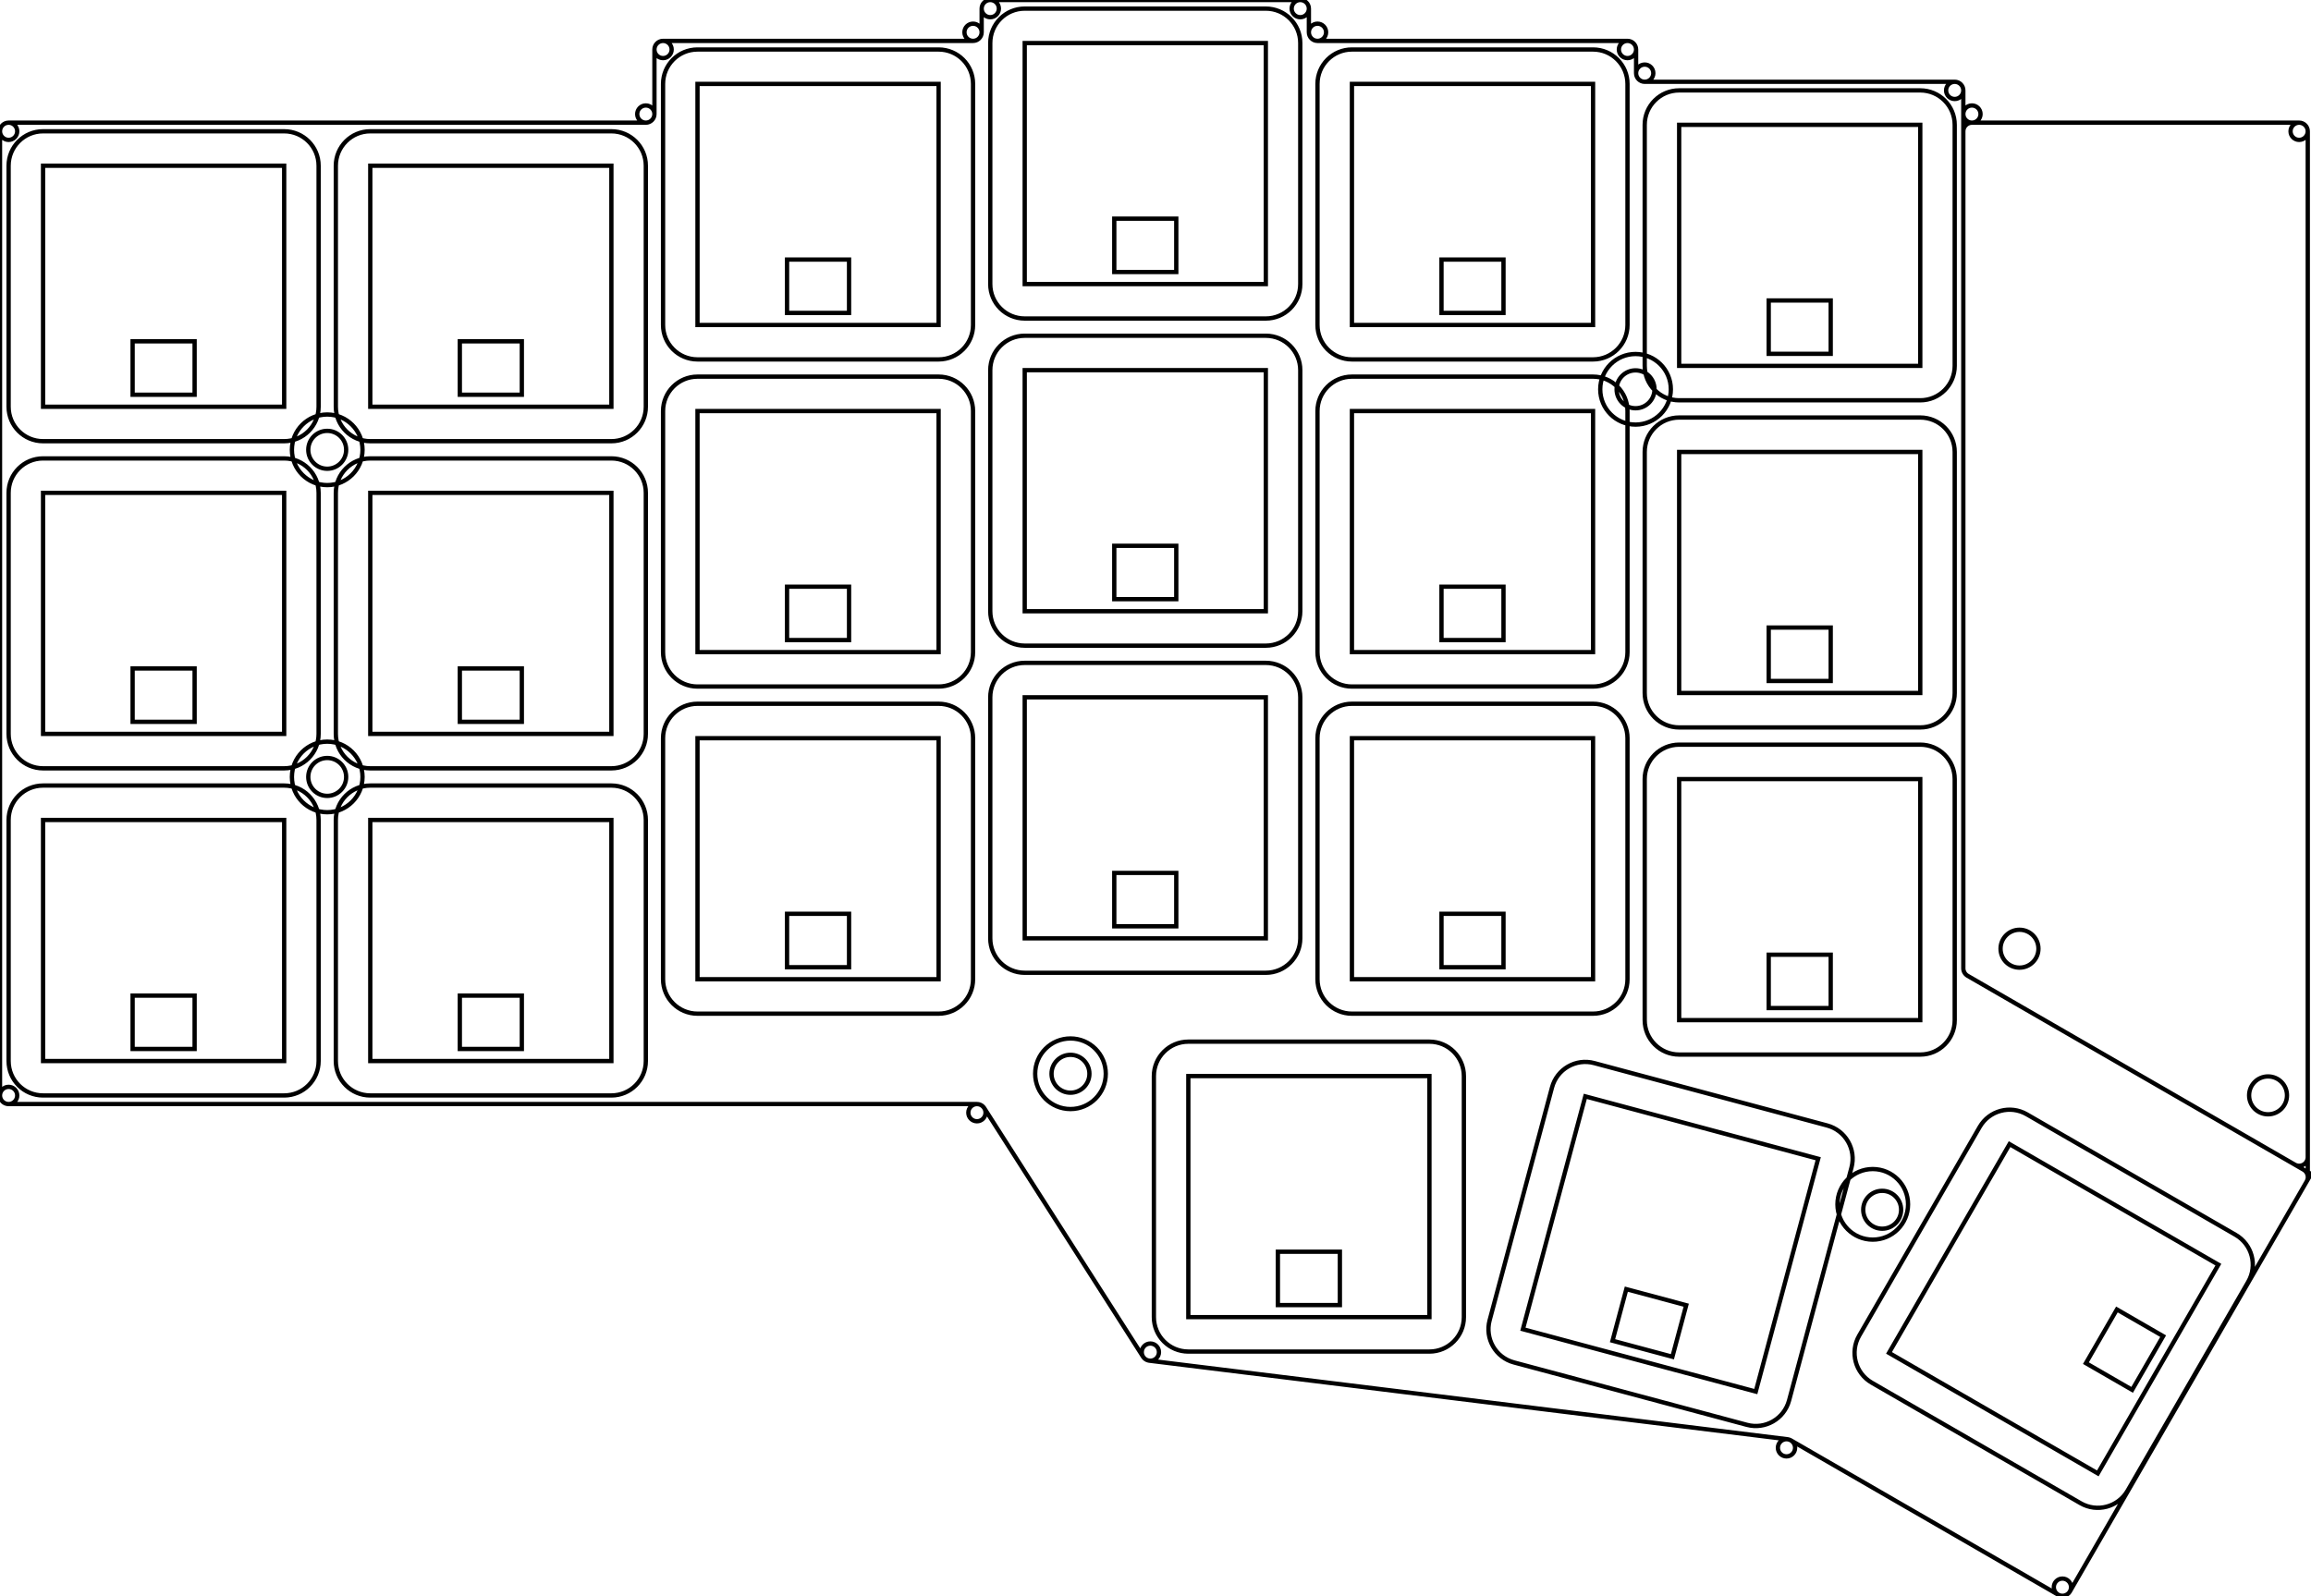
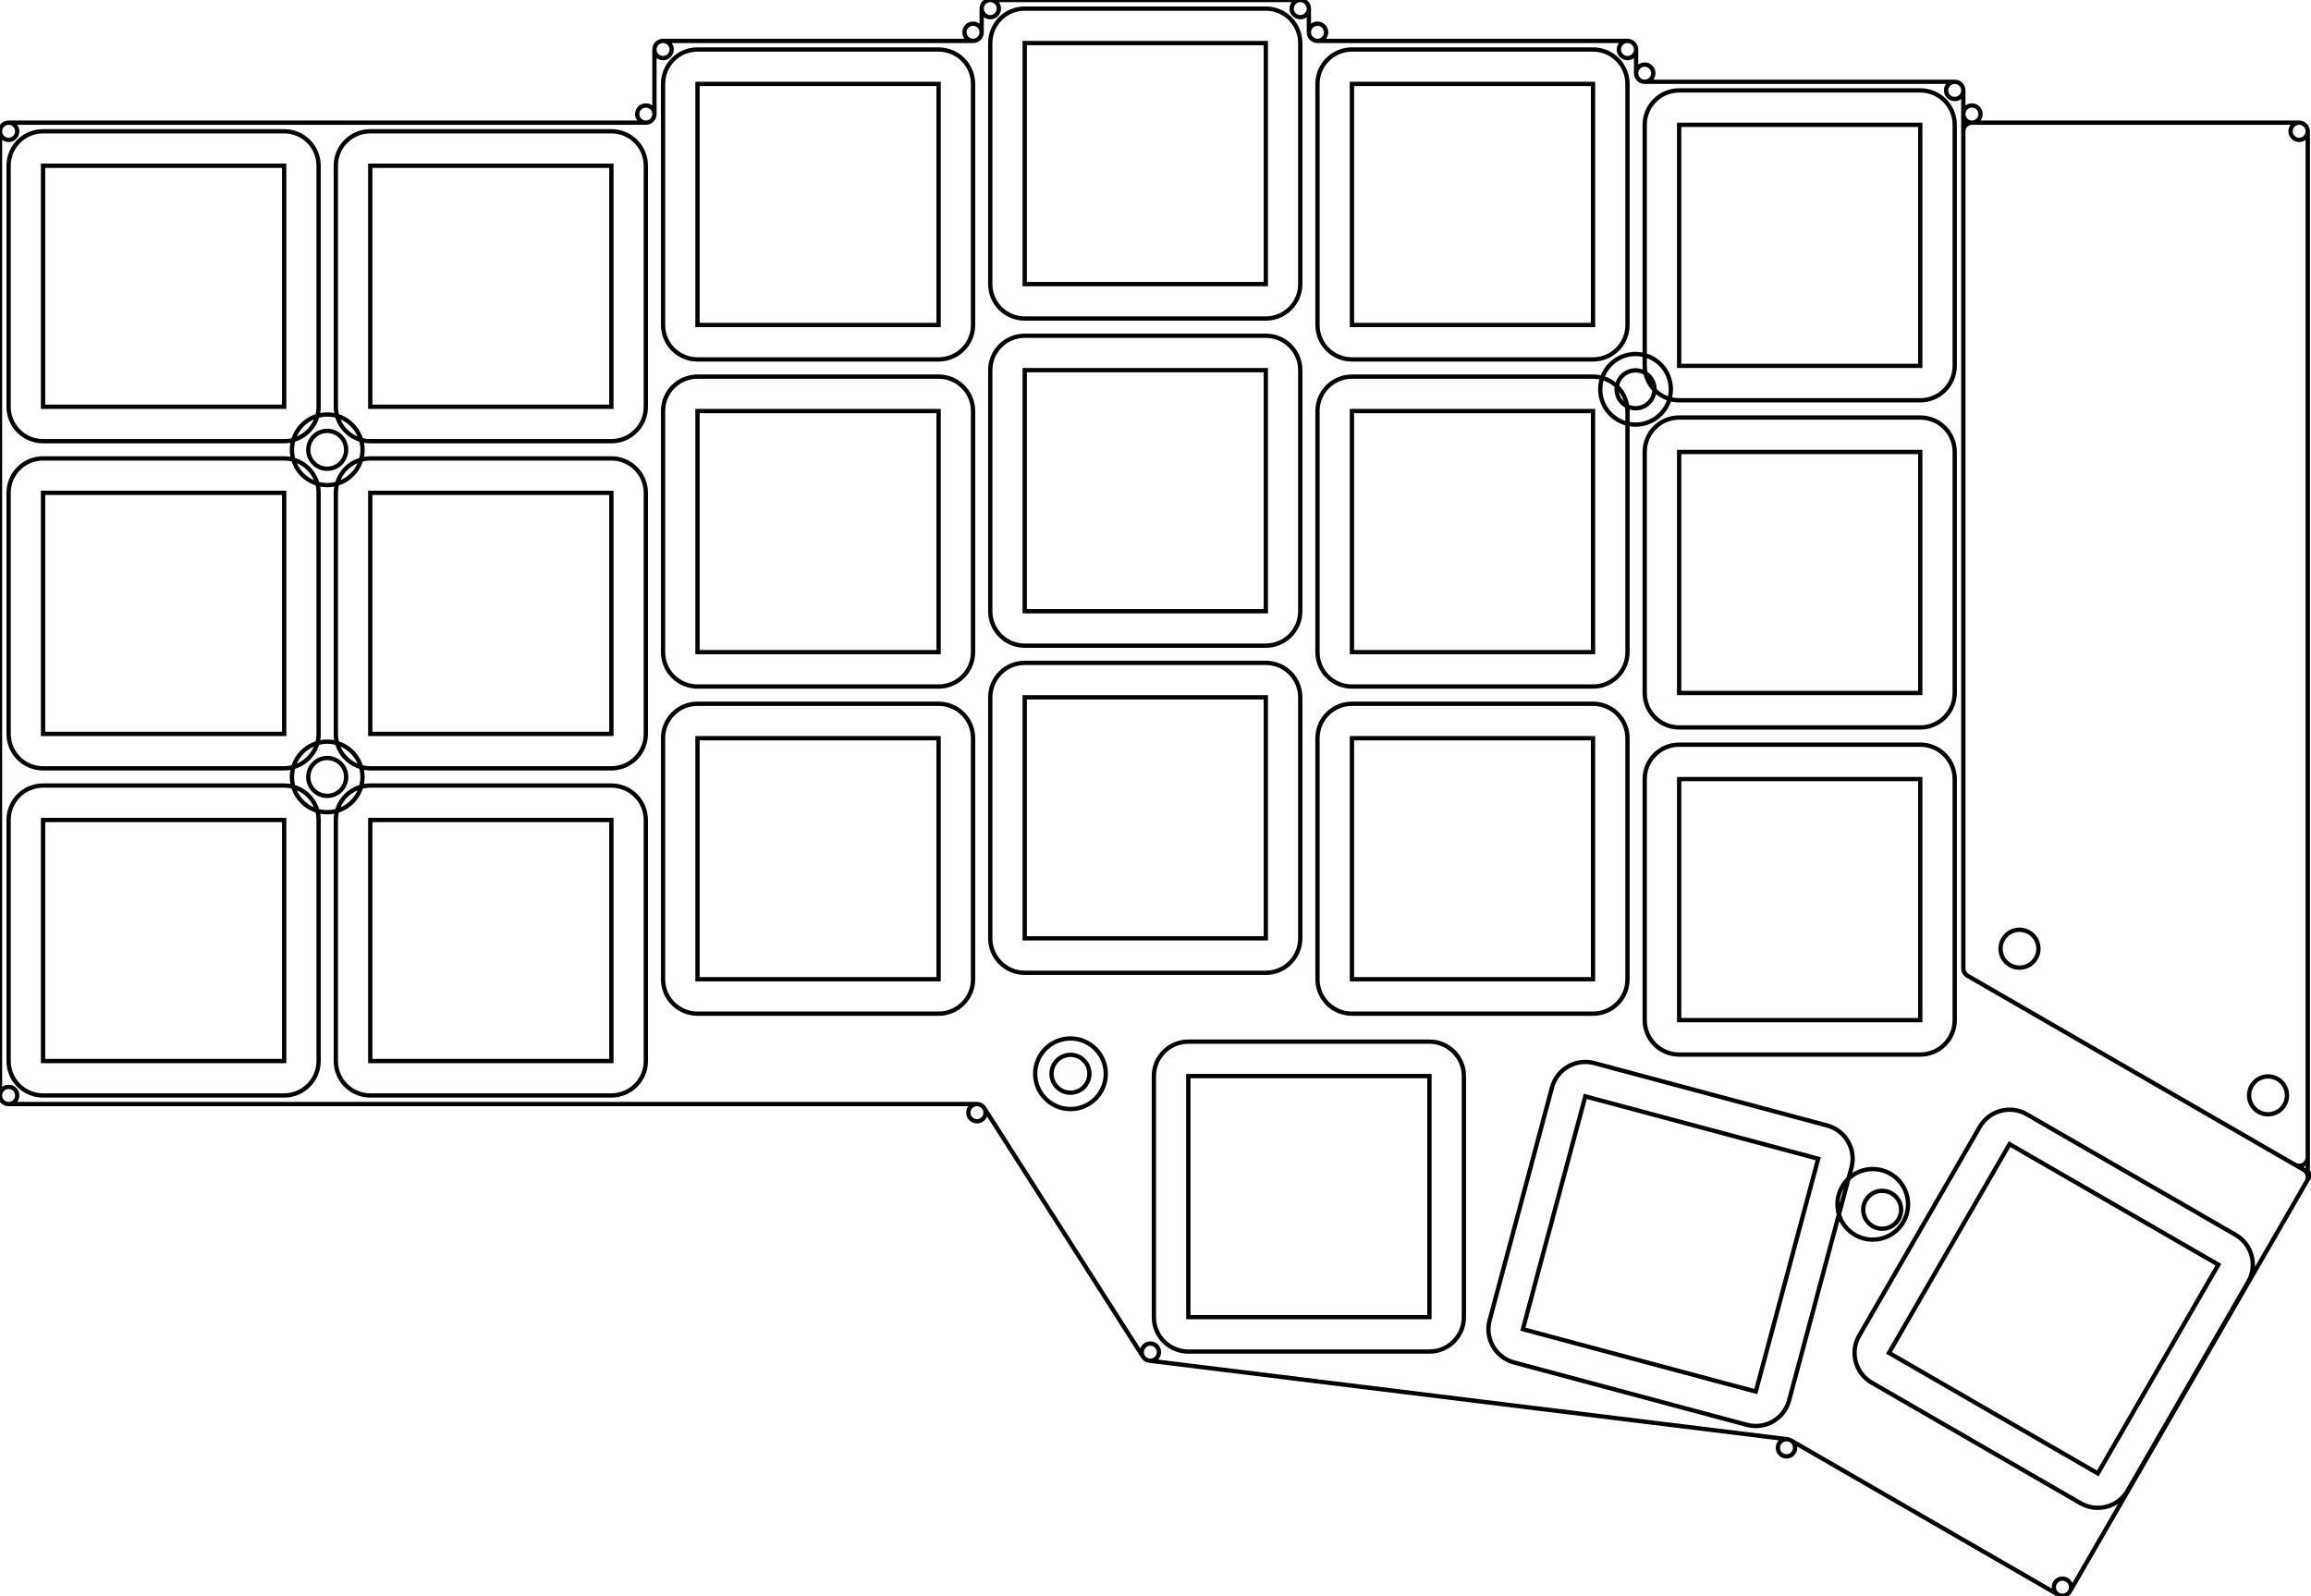
<svg xmlns="http://www.w3.org/2000/svg" width="134.188mm" height="92.685mm" viewBox="0 0 134.188 92.685">
  <g id="svgGroup" stroke-linecap="round" fill-rule="evenodd" font-size="9pt" stroke="#000" stroke-width="0.25mm" fill="none" style="stroke:#000;stroke-width:0.25mm;fill:none">
-     <path d="M 134 7.625 L 134 68.077 L 134.188 68.186 L 120.188 92.435 M 114 5.25 L 114 56.242 A 0.5 0.5 0 0 0 114.25 56.675 L 133.755 67.936 A 0.5 0.5 0 0 1 133.938 68.619 M 2.5 63.625 L 16.5 63.625 A 2 2 0 0 0 18.5 61.625 L 18.5 47.625 A 2 2 0 0 0 16.5 45.625 L 2.5 45.625 A 2 2 0 0 0 0.5 47.625 L 0.5 61.625 A 2 2 0 0 0 2.5 63.625 Z M 2.5 44.625 L 16.5 44.625 A 2 2 0 0 0 18.5 42.625 L 18.5 28.625 A 2 2 0 0 0 16.5 26.625 L 2.5 26.625 A 2 2 0 0 0 0.5 28.625 L 0.5 42.625 A 2 2 0 0 0 2.5 44.625 Z M 2.5 25.625 L 16.5 25.625 A 2 2 0 0 0 18.5 23.625 L 18.5 9.625 A 2 2 0 0 0 16.5 7.625 L 2.5 7.625 A 2 2 0 0 0 0.5 9.625 L 0.5 23.625 A 2 2 0 0 0 2.5 25.625 Z M 21.5 63.625 L 35.5 63.625 A 2 2 0 0 0 37.5 61.625 L 37.5 47.625 A 2 2 0 0 0 35.5 45.625 L 21.5 45.625 A 2 2 0 0 0 19.5 47.625 L 19.5 61.625 A 2 2 0 0 0 21.5 63.625 Z M 21.5 44.625 L 35.5 44.625 A 2 2 0 0 0 37.5 42.625 L 37.5 28.625 A 2 2 0 0 0 35.5 26.625 L 21.5 26.625 A 2 2 0 0 0 19.5 28.625 L 19.5 42.625 A 2 2 0 0 0 21.5 44.625 Z M 21.5 25.625 L 35.5 25.625 A 2 2 0 0 0 37.5 23.625 L 37.5 9.625 A 2 2 0 0 0 35.5 7.625 L 21.5 7.625 A 2 2 0 0 0 19.5 9.625 L 19.5 23.625 A 2 2 0 0 0 21.5 25.625 Z M 40.5 58.875 L 54.5 58.875 A 2 2 0 0 0 56.5 56.875 L 56.5 42.875 A 2 2 0 0 0 54.5 40.875 L 40.5 40.875 A 2 2 0 0 0 38.5 42.875 L 38.5 56.875 A 2 2 0 0 0 40.5 58.875 Z M 40.5 39.875 L 54.5 39.875 A 2 2 0 0 0 56.5 37.875 L 56.5 23.875 A 2 2 0 0 0 54.5 21.875 L 40.5 21.875 A 2 2 0 0 0 38.5 23.875 L 38.5 37.875 A 2 2 0 0 0 40.5 39.875 Z M 40.5 20.875 L 54.5 20.875 A 2 2 0 0 0 56.5 18.875 L 56.5 4.875 A 2 2 0 0 0 54.5 2.875 L 40.5 2.875 A 2 2 0 0 0 38.5 4.875 L 38.5 18.875 A 2 2 0 0 0 40.5 20.875 Z M 59.5 56.5 L 73.5 56.5 A 2 2 0 0 0 75.5 54.5 L 75.5 40.5 A 2 2 0 0 0 73.5 38.5 L 59.5 38.5 A 2 2 0 0 0 57.5 40.5 L 57.5 54.5 A 2 2 0 0 0 59.5 56.5 Z M 59.5 37.5 L 73.5 37.5 A 2 2 0 0 0 75.5 35.5 L 75.5 21.5 A 2 2 0 0 0 73.5 19.5 L 59.5 19.5 A 2 2 0 0 0 57.5 21.5 L 57.5 35.5 A 2 2 0 0 0 59.5 37.5 Z M 59.5 18.5 L 73.5 18.5 A 2 2 0 0 0 75.5 16.5 L 75.5 2.5 A 2 2 0 0 0 73.5 0.5 L 59.5 0.5 A 2 2 0 0 0 57.5 2.5 L 57.5 16.5 A 2 2 0 0 0 59.5 18.5 Z M 78.5 58.875 L 92.5 58.875 A 2 2 0 0 0 94.5 56.875 L 94.5 42.875 A 2 2 0 0 0 92.5 40.875 L 78.5 40.875 A 2 2 0 0 0 76.5 42.875 L 76.5 56.875 A 2 2 0 0 0 78.5 58.875 Z M 78.5 39.875 L 92.5 39.875 A 2 2 0 0 0 94.5 37.875 L 94.5 23.875 A 2 2 0 0 0 92.5 21.875 L 78.5 21.875 A 2 2 0 0 0 76.5 23.875 L 76.5 37.875 A 2 2 0 0 0 78.5 39.875 Z M 78.5 20.875 L 92.5 20.875 A 2 2 0 0 0 94.5 18.875 L 94.5 4.875 A 2 2 0 0 0 92.5 2.875 L 78.5 2.875 A 2 2 0 0 0 76.5 4.875 L 76.5 18.875 A 2 2 0 0 0 78.5 20.875 Z M 97.5 61.25 L 111.5 61.25 A 2 2 0 0 0 113.5 59.25 L 113.5 45.25 A 2 2 0 0 0 111.5 43.25 L 97.5 43.25 A 2 2 0 0 0 95.5 45.25 L 95.5 59.25 A 2 2 0 0 0 97.5 61.25 Z M 97.5 42.25 L 111.5 42.25 A 2 2 0 0 0 113.5 40.25 L 113.5 26.25 A 2 2 0 0 0 111.5 24.25 L 97.5 24.25 A 2 2 0 0 0 95.5 26.25 L 95.5 40.25 A 2 2 0 0 0 97.5 42.25 Z M 97.5 23.25 L 111.5 23.25 A 2 2 0 0 0 113.5 21.25 L 113.5 7.25 A 2 2 0 0 0 111.5 5.25 L 97.5 5.25 A 2 2 0 0 0 95.5 7.25 L 95.5 21.25 A 2 2 0 0 0 97.5 23.25 Z M 69 78.5 L 83 78.5 A 2 2 0 0 0 85 76.5 L 85 62.5 A 2 2 0 0 0 83 60.5 L 69 60.5 A 2 2 0 0 0 67 62.5 L 67 76.5 A 2 2 0 0 0 69 78.5 Z M 123.541 86.576 L 130.541 74.452 A 2 2 0 0 0 129.809 71.72 L 117.685 64.72 A 2 2 0 0 0 114.953 65.452 L 107.953 77.576 A 2 2 0 0 0 108.685 80.308 L 120.809 87.308 A 2 2 0 0 0 123.541 86.576 Z M 87.909 79.132 L 101.432 82.755 A 2 2 0 0 0 103.882 81.341 L 107.505 67.818 A 2 2 0 0 0 106.091 65.368 L 92.568 61.745 A 2 2 0 0 0 90.118 63.159 L 86.495 76.682 A 2 2 0 0 0 87.909 79.132 Z M 88.427 77.2 L 101.95 80.823 L 105.573 67.3 L 92.05 63.677 L 88.427 77.2 Z M 2.5 61.625 L 16.5 61.625 L 16.5 47.625 L 2.5 47.625 L 2.5 61.625 Z M 2.5 42.625 L 16.5 42.625 L 16.5 28.625 L 2.5 28.625 L 2.5 42.625 Z M 2.5 23.625 L 16.5 23.625 L 16.5 9.625 L 2.5 9.625 L 2.5 23.625 Z M 21.5 61.625 L 35.5 61.625 L 35.5 47.625 L 21.5 47.625 L 21.5 61.625 Z M 21.5 42.625 L 35.5 42.625 L 35.5 28.625 L 21.5 28.625 L 21.5 42.625 Z M 21.5 23.625 L 35.5 23.625 L 35.5 9.625 L 21.5 9.625 L 21.5 23.625 Z M 40.5 56.875 L 54.5 56.875 L 54.5 42.875 L 40.5 42.875 L 40.5 56.875 Z M 40.5 37.875 L 54.5 37.875 L 54.5 23.875 L 40.5 23.875 L 40.5 37.875 Z M 40.5 18.875 L 54.5 18.875 L 54.5 4.875 L 40.5 4.875 L 40.5 18.875 Z M 59.5 54.5 L 73.5 54.5 L 73.5 40.5 L 59.5 40.5 L 59.5 54.5 Z M 59.5 35.5 L 73.5 35.5 L 73.5 21.5 L 59.5 21.5 L 59.5 35.5 Z M 59.5 16.5 L 73.5 16.5 L 73.5 2.5 L 59.5 2.5 L 59.5 16.5 Z M 78.5 56.875 L 92.5 56.875 L 92.5 42.875 L 78.5 42.875 L 78.5 56.875 Z M 78.5 37.875 L 92.5 37.875 L 92.5 23.875 L 78.5 23.875 L 78.5 37.875 Z M 78.5 18.875 L 92.5 18.875 L 92.5 4.875 L 78.5 4.875 L 78.5 18.875 Z M 97.5 59.25 L 111.5 59.25 L 111.5 45.25 L 97.5 45.25 L 97.5 59.25 Z M 97.5 40.25 L 111.5 40.25 L 111.5 26.25 L 97.5 26.25 L 97.5 40.25 Z M 97.5 21.25 L 111.5 21.25 L 111.5 7.25 L 97.5 7.25 L 97.5 21.25 Z M 69 76.5 L 83 76.5 L 83 62.5 L 69 62.5 L 69 76.5 Z M 121.809 85.576 L 128.809 73.452 L 116.685 66.452 L 109.685 78.576 L 121.809 85.576 Z M 133.5 7.125 L 114.5 7.125 A 0.5 0.5 0 0 0 114 7.625 M 45.7 18.175 L 49.3 18.175 L 49.3 15.075 L 45.7 15.075 L 45.7 18.175 Z M 64.7 15.8 L 68.3 15.8 L 68.3 12.7 L 64.7 12.7 L 64.7 15.8 Z M 83.7 18.175 L 87.3 18.175 L 87.3 15.075 L 83.7 15.075 L 83.7 18.175 Z M 102.7 20.55 L 106.3 20.55 L 106.3 17.45 L 102.7 17.45 L 102.7 20.55 Z M 7.7 60.925 L 11.3 60.925 L 11.3 57.825 L 7.7 57.825 L 7.7 60.925 Z M 7.7 41.925 L 11.3 41.925 L 11.3 38.825 L 7.7 38.825 L 7.7 41.925 Z M 7.7 22.925 L 11.3 22.925 L 11.3 19.825 L 7.7 19.825 L 7.7 22.925 Z M 26.7 60.925 L 30.3 60.925 L 30.3 57.825 L 26.7 57.825 L 26.7 60.925 Z M 26.7 41.925 L 30.3 41.925 L 30.3 38.825 L 26.7 38.825 L 26.7 41.925 Z M 26.7 22.925 L 30.3 22.925 L 30.3 19.825 L 26.7 19.825 L 26.7 22.925 Z M 45.7 56.175 L 49.3 56.175 L 49.3 53.075 L 45.7 53.075 L 45.7 56.175 Z M 45.7 37.175 L 49.3 37.175 L 49.3 34.075 L 45.7 34.075 L 45.7 37.175 Z M 64.7 53.8 L 68.3 53.8 L 68.3 50.7 L 64.7 50.7 L 64.7 53.8 Z M 64.7 34.8 L 68.3 34.8 L 68.3 31.7 L 64.7 31.7 L 64.7 34.8 Z M 83.7 56.175 L 87.3 56.175 L 87.3 53.075 L 83.7 53.075 L 83.7 56.175 Z M 83.7 37.175 L 87.3 37.175 L 87.3 34.075 L 83.7 34.075 L 83.7 37.175 Z M 102.7 58.55 L 106.3 58.55 L 106.3 55.45 L 102.7 55.45 L 102.7 58.55 Z M 102.7 39.55 L 106.3 39.55 L 106.3 36.45 L 102.7 36.45 L 102.7 39.55 Z M 74.2 75.8 L 77.8 75.8 L 77.8 72.7 L 74.2 72.7 L 74.2 75.8 Z M 123.803 80.723 L 125.603 77.605 L 122.918 76.055 L 121.118 79.173 L 123.803 80.723 Z M 93.631 77.869 L 97.108 78.801 L 97.91 75.807 L 94.433 74.875 L 93.631 77.869 Z M 19 26.125 m -2.05 0 a 2.05 2.05 0 0 1 4.1 0 a 2.05 2.05 0 0 1 -4.1 0 z M 19 45.125 m -2.05 0 a 2.05 2.05 0 0 1 4.1 0 a 2.05 2.05 0 0 1 -4.1 0 z M 94.968 22.611 m -2.05 0 a 2.05 2.05 0 0 1 4.1 0 a 2.05 2.05 0 0 1 -4.1 0 z M 62.157 62.365 m -2.05 0 a 2.05 2.05 0 0 1 4.1 0 a 2.05 2.05 0 0 1 -4.1 0 z M 108.741 69.949 m -2.05 0 a 2.05 2.05 0 0 1 4.1 0 a 2.05 2.05 0 0 1 -4.1 0 z M 19 26.125 m -1.1 0 a 1.1 1.1 0 0 1 2.2 0 a 1.1 1.1 0 0 1 -2.2 0 z M 19 45.125 m -1.1 0 a 1.1 1.1 0 0 1 2.2 0 a 1.1 1.1 0 0 1 -2.2 0 z M 94.968 22.611 m -1.1 0 a 1.1 1.1 0 0 1 2.2 0 a 1.1 1.1 0 0 1 -2.2 0 z M 62.157 62.365 m -1.1 0 a 1.1 1.1 0 0 1 2.2 0 a 1.1 1.1 0 0 1 -2.2 0 z M 109.288 70.264 m -1.1 0 a 1.1 1.1 0 0 1 2.2 0 a 1.1 1.1 0 0 1 -2.2 0 z M 117.262 55.101 m -1.1 0 a 1.1 1.1 0 0 1 2.2 0 a 1.1 1.1 0 0 1 -2.2 0 z M 131.694 63.62 m -1.1 0 a 1.1 1.1 0 0 1 2.2 0 a 1.1 1.1 0 0 1 -2.2 0 z M 66.795 78.533 m -0.5 0 a 0.5 0.5 0 0 0 1 0 a 0.5 0.5 0 0 0 -1 0 z M 56.726 64.625 m -0.5 0 a 0.5 0.5 0 0 0 1 0 a 0.5 0.5 0 0 0 -1 0 z M 103.733 84.089 m -0.5 0 a 0.5 0.5 0 0 0 1 0 a 0.5 0.5 0 0 0 -1 0 z M 133.5 7.625 m -0.5 0 a 0.5 0.5 0 0 0 1 0 a 0.5 0.5 0 0 0 -1 0 z M 114.5 6.625 m -0.5 0 a 0.5 0.5 0 0 0 1 0 a 0.5 0.5 0 0 0 -1 0 z M 113.5 5.25 m -0.5 0 a 0.5 0.5 0 0 0 1 0 a 0.5 0.5 0 0 0 -1 0 z M 95.5 4.25 m -0.5 0 a 0.5 0.5 0 0 0 1 0 a 0.5 0.5 0 0 0 -1 0 z M 94.5 2.875 m -0.5 0 a 0.5 0.5 0 0 0 1 0 a 0.5 0.5 0 0 0 -1 0 z M 76.5 1.875 m -0.5 0 a 0.5 0.5 0 0 0 1 0 a 0.5 0.5 0 0 0 -1 0 z M 75.5 0.5 m -0.5 0 a 0.5 0.5 0 0 0 1 0 a 0.5 0.5 0 0 0 -1 0 z M 57.5 0.5 m -0.5 0 a 0.5 0.5 0 0 0 1 0 a 0.5 0.5 0 0 0 -1 0 z M 56.5 1.875 m -0.5 0 a 0.5 0.5 0 0 0 1 0 a 0.5 0.5 0 0 0 -1 0 z M 38.5 2.875 m -0.5 0 a 0.5 0.5 0 0 0 1 0 a 0.5 0.5 0 0 0 -1 0 z M 37.5 6.625 m -0.5 0 a 0.5 0.5 0 0 0 1 0 a 0.5 0.5 0 0 0 -1 0 z M 0.5 7.625 m -0.5 0 a 0.5 0.5 0 0 0 1 0 a 0.5 0.5 0 0 0 -1 0 z M 0.5 63.625 m -0.5 0 a 0.5 0.5 0 0 0 1 0 a 0.5 0.5 0 0 0 -1 0 z M 119.755 92.185 m -0.5 0 a 0.5 0.5 0 0 0 1 0 a 0.5 0.5 0 0 0 -1 0 z M 0.5 64.125 56.726 64.125 M 0 63.625 0 7.625 M 0.5 7.125 37.5 7.125 M 38.5 2.375 56.5 2.375 M 38 6.625 38 2.875 M 76 1.875 76 0.5 M 57.5 0 75.5 0 M 57 1.875 57 0.5 M 95 4.25 95 2.875 M 76.5 2.375 94.5 2.375 M 95.5 4.75 113.5 4.75 M 103.983 83.656 119.505 92.618 M 57.147 64.356 66.373 78.802 M 66.734 79.029 103.794 83.593 M 134 67.211 A 0.5 0.5 0 0 1 133.25 67.644" vector-effect="non-scaling-stroke" />
+     <path d="M 134 7.625 L 134 68.077 L 134.188 68.186 L 120.188 92.435 M 114 5.25 L 114 56.242 A 0.5 0.5 0 0 0 114.25 56.675 L 133.755 67.936 A 0.5 0.5 0 0 1 133.938 68.619 M 2.5 63.625 L 16.5 63.625 A 2 2 0 0 0 18.5 61.625 L 18.5 47.625 A 2 2 0 0 0 16.5 45.625 L 2.5 45.625 A 2 2 0 0 0 0.5 47.625 L 0.5 61.625 A 2 2 0 0 0 2.5 63.625 Z M 2.5 44.625 L 16.5 44.625 A 2 2 0 0 0 18.5 42.625 L 18.5 28.625 A 2 2 0 0 0 16.5 26.625 L 2.5 26.625 A 2 2 0 0 0 0.5 28.625 L 0.5 42.625 A 2 2 0 0 0 2.5 44.625 Z M 2.5 25.625 L 16.5 25.625 A 2 2 0 0 0 18.5 23.625 L 18.5 9.625 A 2 2 0 0 0 16.5 7.625 L 2.5 7.625 A 2 2 0 0 0 0.5 9.625 L 0.5 23.625 A 2 2 0 0 0 2.5 25.625 Z M 21.5 63.625 L 35.5 63.625 A 2 2 0 0 0 37.5 61.625 L 37.5 47.625 A 2 2 0 0 0 35.5 45.625 L 21.5 45.625 A 2 2 0 0 0 19.5 47.625 L 19.5 61.625 A 2 2 0 0 0 21.5 63.625 Z M 21.5 44.625 L 35.5 44.625 A 2 2 0 0 0 37.5 42.625 L 37.5 28.625 A 2 2 0 0 0 35.5 26.625 L 21.5 26.625 A 2 2 0 0 0 19.5 28.625 L 19.5 42.625 A 2 2 0 0 0 21.5 44.625 Z M 21.5 25.625 L 35.5 25.625 A 2 2 0 0 0 37.5 23.625 L 37.5 9.625 A 2 2 0 0 0 35.5 7.625 L 21.5 7.625 A 2 2 0 0 0 19.5 9.625 L 19.5 23.625 A 2 2 0 0 0 21.5 25.625 Z M 40.5 58.875 L 54.5 58.875 A 2 2 0 0 0 56.5 56.875 L 56.5 42.875 A 2 2 0 0 0 54.5 40.875 L 40.5 40.875 A 2 2 0 0 0 38.5 42.875 L 38.5 56.875 A 2 2 0 0 0 40.5 58.875 Z M 40.5 39.875 L 54.5 39.875 A 2 2 0 0 0 56.5 37.875 L 56.5 23.875 A 2 2 0 0 0 54.5 21.875 L 40.5 21.875 A 2 2 0 0 0 38.5 23.875 L 38.5 37.875 A 2 2 0 0 0 40.5 39.875 Z M 40.5 20.875 L 54.5 20.875 A 2 2 0 0 0 56.5 18.875 L 56.5 4.875 A 2 2 0 0 0 54.5 2.875 L 40.5 2.875 A 2 2 0 0 0 38.5 4.875 L 38.5 18.875 A 2 2 0 0 0 40.5 20.875 Z M 59.5 56.5 L 73.5 56.5 A 2 2 0 0 0 75.5 54.5 L 75.5 40.5 A 2 2 0 0 0 73.5 38.5 L 59.5 38.5 A 2 2 0 0 0 57.5 40.5 L 57.5 54.5 A 2 2 0 0 0 59.5 56.5 Z M 59.5 37.5 L 73.5 37.5 A 2 2 0 0 0 75.5 35.5 L 75.5 21.5 A 2 2 0 0 0 73.5 19.5 L 59.5 19.5 A 2 2 0 0 0 57.5 21.5 L 57.5 35.5 A 2 2 0 0 0 59.5 37.5 Z M 59.5 18.5 L 73.5 18.5 A 2 2 0 0 0 75.5 16.5 L 75.5 2.5 A 2 2 0 0 0 73.5 0.5 L 59.5 0.5 A 2 2 0 0 0 57.5 2.5 L 57.5 16.5 A 2 2 0 0 0 59.5 18.5 Z M 78.5 58.875 L 92.5 58.875 A 2 2 0 0 0 94.5 56.875 L 94.5 42.875 A 2 2 0 0 0 92.5 40.875 L 78.5 40.875 A 2 2 0 0 0 76.5 42.875 L 76.5 56.875 A 2 2 0 0 0 78.5 58.875 Z M 78.5 39.875 L 92.5 39.875 A 2 2 0 0 0 94.5 37.875 L 94.5 23.875 A 2 2 0 0 0 92.5 21.875 L 78.5 21.875 A 2 2 0 0 0 76.5 23.875 L 76.5 37.875 A 2 2 0 0 0 78.5 39.875 Z M 78.5 20.875 L 92.5 20.875 A 2 2 0 0 0 94.5 18.875 L 94.5 4.875 A 2 2 0 0 0 92.5 2.875 L 78.5 2.875 A 2 2 0 0 0 76.5 4.875 L 76.5 18.875 A 2 2 0 0 0 78.5 20.875 Z M 97.5 61.25 L 111.5 61.25 A 2 2 0 0 0 113.5 59.25 L 113.5 45.25 A 2 2 0 0 0 111.5 43.25 L 97.5 43.25 A 2 2 0 0 0 95.5 45.25 L 95.5 59.25 A 2 2 0 0 0 97.5 61.25 Z M 97.5 42.25 L 111.5 42.25 A 2 2 0 0 0 113.5 40.25 L 113.5 26.25 A 2 2 0 0 0 111.5 24.25 L 97.5 24.25 A 2 2 0 0 0 95.5 26.25 L 95.5 40.25 A 2 2 0 0 0 97.5 42.25 Z M 97.5 23.25 L 111.5 23.25 A 2 2 0 0 0 113.5 21.25 L 113.5 7.25 A 2 2 0 0 0 111.5 5.25 L 97.5 5.25 A 2 2 0 0 0 95.5 7.25 L 95.5 21.25 A 2 2 0 0 0 97.5 23.25 Z M 69 78.5 L 83 78.5 A 2 2 0 0 0 85 76.5 L 85 62.5 A 2 2 0 0 0 83 60.5 L 69 60.5 A 2 2 0 0 0 67 62.5 L 67 76.5 A 2 2 0 0 0 69 78.5 Z M 123.541 86.576 L 130.541 74.452 A 2 2 0 0 0 129.809 71.72 L 117.685 64.72 A 2 2 0 0 0 114.953 65.452 L 107.953 77.576 A 2 2 0 0 0 108.685 80.308 L 120.809 87.308 A 2 2 0 0 0 123.541 86.576 Z M 87.909 79.132 L 101.432 82.755 A 2 2 0 0 0 103.882 81.341 L 107.505 67.818 A 2 2 0 0 0 106.091 65.368 L 92.568 61.745 A 2 2 0 0 0 90.118 63.159 L 86.495 76.682 A 2 2 0 0 0 87.909 79.132 Z M 88.427 77.2 L 101.95 80.823 L 105.573 67.3 L 92.05 63.677 L 88.427 77.2 Z M 2.5 61.625 L 16.5 61.625 L 16.5 47.625 L 2.5 47.625 L 2.5 61.625 Z M 2.5 42.625 L 16.5 42.625 L 16.5 28.625 L 2.5 28.625 L 2.5 42.625 Z M 2.5 23.625 L 16.5 23.625 L 16.5 9.625 L 2.5 9.625 L 2.5 23.625 Z M 21.5 61.625 L 35.5 61.625 L 35.5 47.625 L 21.5 47.625 L 21.5 61.625 Z M 21.5 42.625 L 35.5 42.625 L 35.5 28.625 L 21.5 28.625 L 21.5 42.625 Z M 21.5 23.625 L 35.5 23.625 L 35.5 9.625 L 21.5 9.625 L 21.5 23.625 Z M 40.5 56.875 L 54.5 56.875 L 54.5 42.875 L 40.5 42.875 L 40.5 56.875 Z M 40.5 37.875 L 54.5 37.875 L 54.5 23.875 L 40.5 23.875 L 40.5 37.875 Z M 40.5 18.875 L 54.5 18.875 L 54.5 4.875 L 40.5 4.875 L 40.5 18.875 Z M 59.5 54.5 L 73.5 54.5 L 73.5 40.5 L 59.5 40.5 L 59.5 54.5 Z M 59.5 35.5 L 73.5 35.5 L 73.5 21.5 L 59.5 21.5 L 59.5 35.5 Z M 59.5 16.5 L 73.5 16.5 L 73.5 2.5 L 59.5 2.5 L 59.5 16.5 Z M 78.5 56.875 L 92.5 56.875 L 92.5 42.875 L 78.5 42.875 L 78.5 56.875 Z M 78.5 37.875 L 92.5 37.875 L 92.5 23.875 L 78.5 23.875 L 78.5 37.875 Z M 78.5 18.875 L 92.5 18.875 L 92.5 4.875 L 78.5 4.875 L 78.5 18.875 Z M 97.5 59.25 L 111.5 59.25 L 111.5 45.25 L 97.5 45.25 L 97.5 59.25 Z M 97.5 40.25 L 111.5 40.25 L 111.5 26.25 L 97.5 26.25 L 97.5 40.25 Z M 97.5 21.25 L 111.5 21.25 L 111.5 7.25 L 97.5 7.25 L 97.5 21.25 Z M 69 76.5 L 83 76.5 L 83 62.5 L 69 62.5 L 69 76.5 Z M 121.809 85.576 L 128.809 73.452 L 116.685 66.452 L 109.685 78.576 L 121.809 85.576 Z M 133.5 7.125 L 114.5 7.125 A 0.5 0.5 0 0 0 114 7.625 M 19 26.125 m -2.05 0 a 2.05 2.05 0 0 1 4.1 0 a 2.05 2.05 0 0 1 -4.1 0 z M 19 45.125 m -2.05 0 a 2.05 2.05 0 0 1 4.1 0 a 2.05 2.05 0 0 1 -4.1 0 z M 94.968 22.611 m -2.05 0 a 2.05 2.05 0 0 1 4.1 0 a 2.05 2.05 0 0 1 -4.1 0 z M 62.157 62.365 m -2.05 0 a 2.05 2.05 0 0 1 4.1 0 a 2.05 2.05 0 0 1 -4.1 0 z M 108.741 69.949 m -2.05 0 a 2.05 2.05 0 0 1 4.1 0 a 2.05 2.05 0 0 1 -4.1 0 z M 19 26.125 m -1.1 0 a 1.1 1.1 0 0 1 2.2 0 a 1.1 1.1 0 0 1 -2.2 0 z M 19 45.125 m -1.1 0 a 1.1 1.1 0 0 1 2.2 0 a 1.1 1.1 0 0 1 -2.2 0 z M 94.968 22.611 m -1.1 0 a 1.1 1.1 0 0 1 2.2 0 a 1.1 1.1 0 0 1 -2.2 0 z M 62.157 62.365 m -1.1 0 a 1.1 1.1 0 0 1 2.2 0 a 1.1 1.1 0 0 1 -2.2 0 z M 109.288 70.264 m -1.1 0 a 1.1 1.1 0 0 1 2.2 0 a 1.1 1.1 0 0 1 -2.2 0 z M 117.262 55.101 m -1.1 0 a 1.1 1.1 0 0 1 2.2 0 a 1.1 1.1 0 0 1 -2.2 0 z M 131.694 63.62 m -1.1 0 a 1.1 1.1 0 0 1 2.2 0 a 1.1 1.1 0 0 1 -2.2 0 z M 66.795 78.533 m -0.5 0 a 0.5 0.5 0 0 0 1 0 a 0.5 0.5 0 0 0 -1 0 z M 56.726 64.625 m -0.5 0 a 0.5 0.5 0 0 0 1 0 a 0.5 0.5 0 0 0 -1 0 z M 103.733 84.089 m -0.5 0 a 0.5 0.5 0 0 0 1 0 a 0.5 0.5 0 0 0 -1 0 z M 133.5 7.625 m -0.5 0 a 0.5 0.5 0 0 0 1 0 a 0.5 0.5 0 0 0 -1 0 z M 114.5 6.625 m -0.5 0 a 0.5 0.5 0 0 0 1 0 a 0.5 0.5 0 0 0 -1 0 z M 113.5 5.25 m -0.5 0 a 0.5 0.5 0 0 0 1 0 a 0.5 0.5 0 0 0 -1 0 z M 95.5 4.25 m -0.5 0 a 0.5 0.5 0 0 0 1 0 a 0.5 0.5 0 0 0 -1 0 z M 94.5 2.875 m -0.5 0 a 0.5 0.5 0 0 0 1 0 a 0.5 0.5 0 0 0 -1 0 z M 76.5 1.875 m -0.5 0 a 0.5 0.5 0 0 0 1 0 a 0.5 0.5 0 0 0 -1 0 z M 75.5 0.5 m -0.5 0 a 0.5 0.5 0 0 0 1 0 a 0.5 0.5 0 0 0 -1 0 z M 57.5 0.5 m -0.5 0 a 0.5 0.5 0 0 0 1 0 a 0.5 0.5 0 0 0 -1 0 z M 56.5 1.875 m -0.5 0 a 0.5 0.5 0 0 0 1 0 a 0.5 0.5 0 0 0 -1 0 z M 38.5 2.875 m -0.5 0 a 0.5 0.5 0 0 0 1 0 a 0.5 0.5 0 0 0 -1 0 z M 37.5 6.625 m -0.5 0 a 0.5 0.5 0 0 0 1 0 a 0.5 0.5 0 0 0 -1 0 z M 0.5 7.625 m -0.5 0 a 0.5 0.5 0 0 0 1 0 a 0.5 0.5 0 0 0 -1 0 z M 0.5 63.625 m -0.5 0 a 0.5 0.5 0 0 0 1 0 a 0.5 0.5 0 0 0 -1 0 z M 119.755 92.185 m -0.5 0 a 0.5 0.5 0 0 0 1 0 a 0.5 0.5 0 0 0 -1 0 z M 0.5 64.125 56.726 64.125 M 0 63.625 0 7.625 M 0.5 7.125 37.5 7.125 M 38.5 2.375 56.5 2.375 M 38 6.625 38 2.875 M 76 1.875 76 0.5 M 57.5 0 75.5 0 M 57 1.875 57 0.5 M 95 4.25 95 2.875 M 76.5 2.375 94.5 2.375 M 95.5 4.75 113.5 4.75 M 103.983 83.656 119.505 92.618 M 57.147 64.356 66.373 78.802 M 66.734 79.029 103.794 83.593 M 134 67.211 A 0.5 0.5 0 0 1 133.25 67.644" vector-effect="non-scaling-stroke" />
  </g>
</svg>
